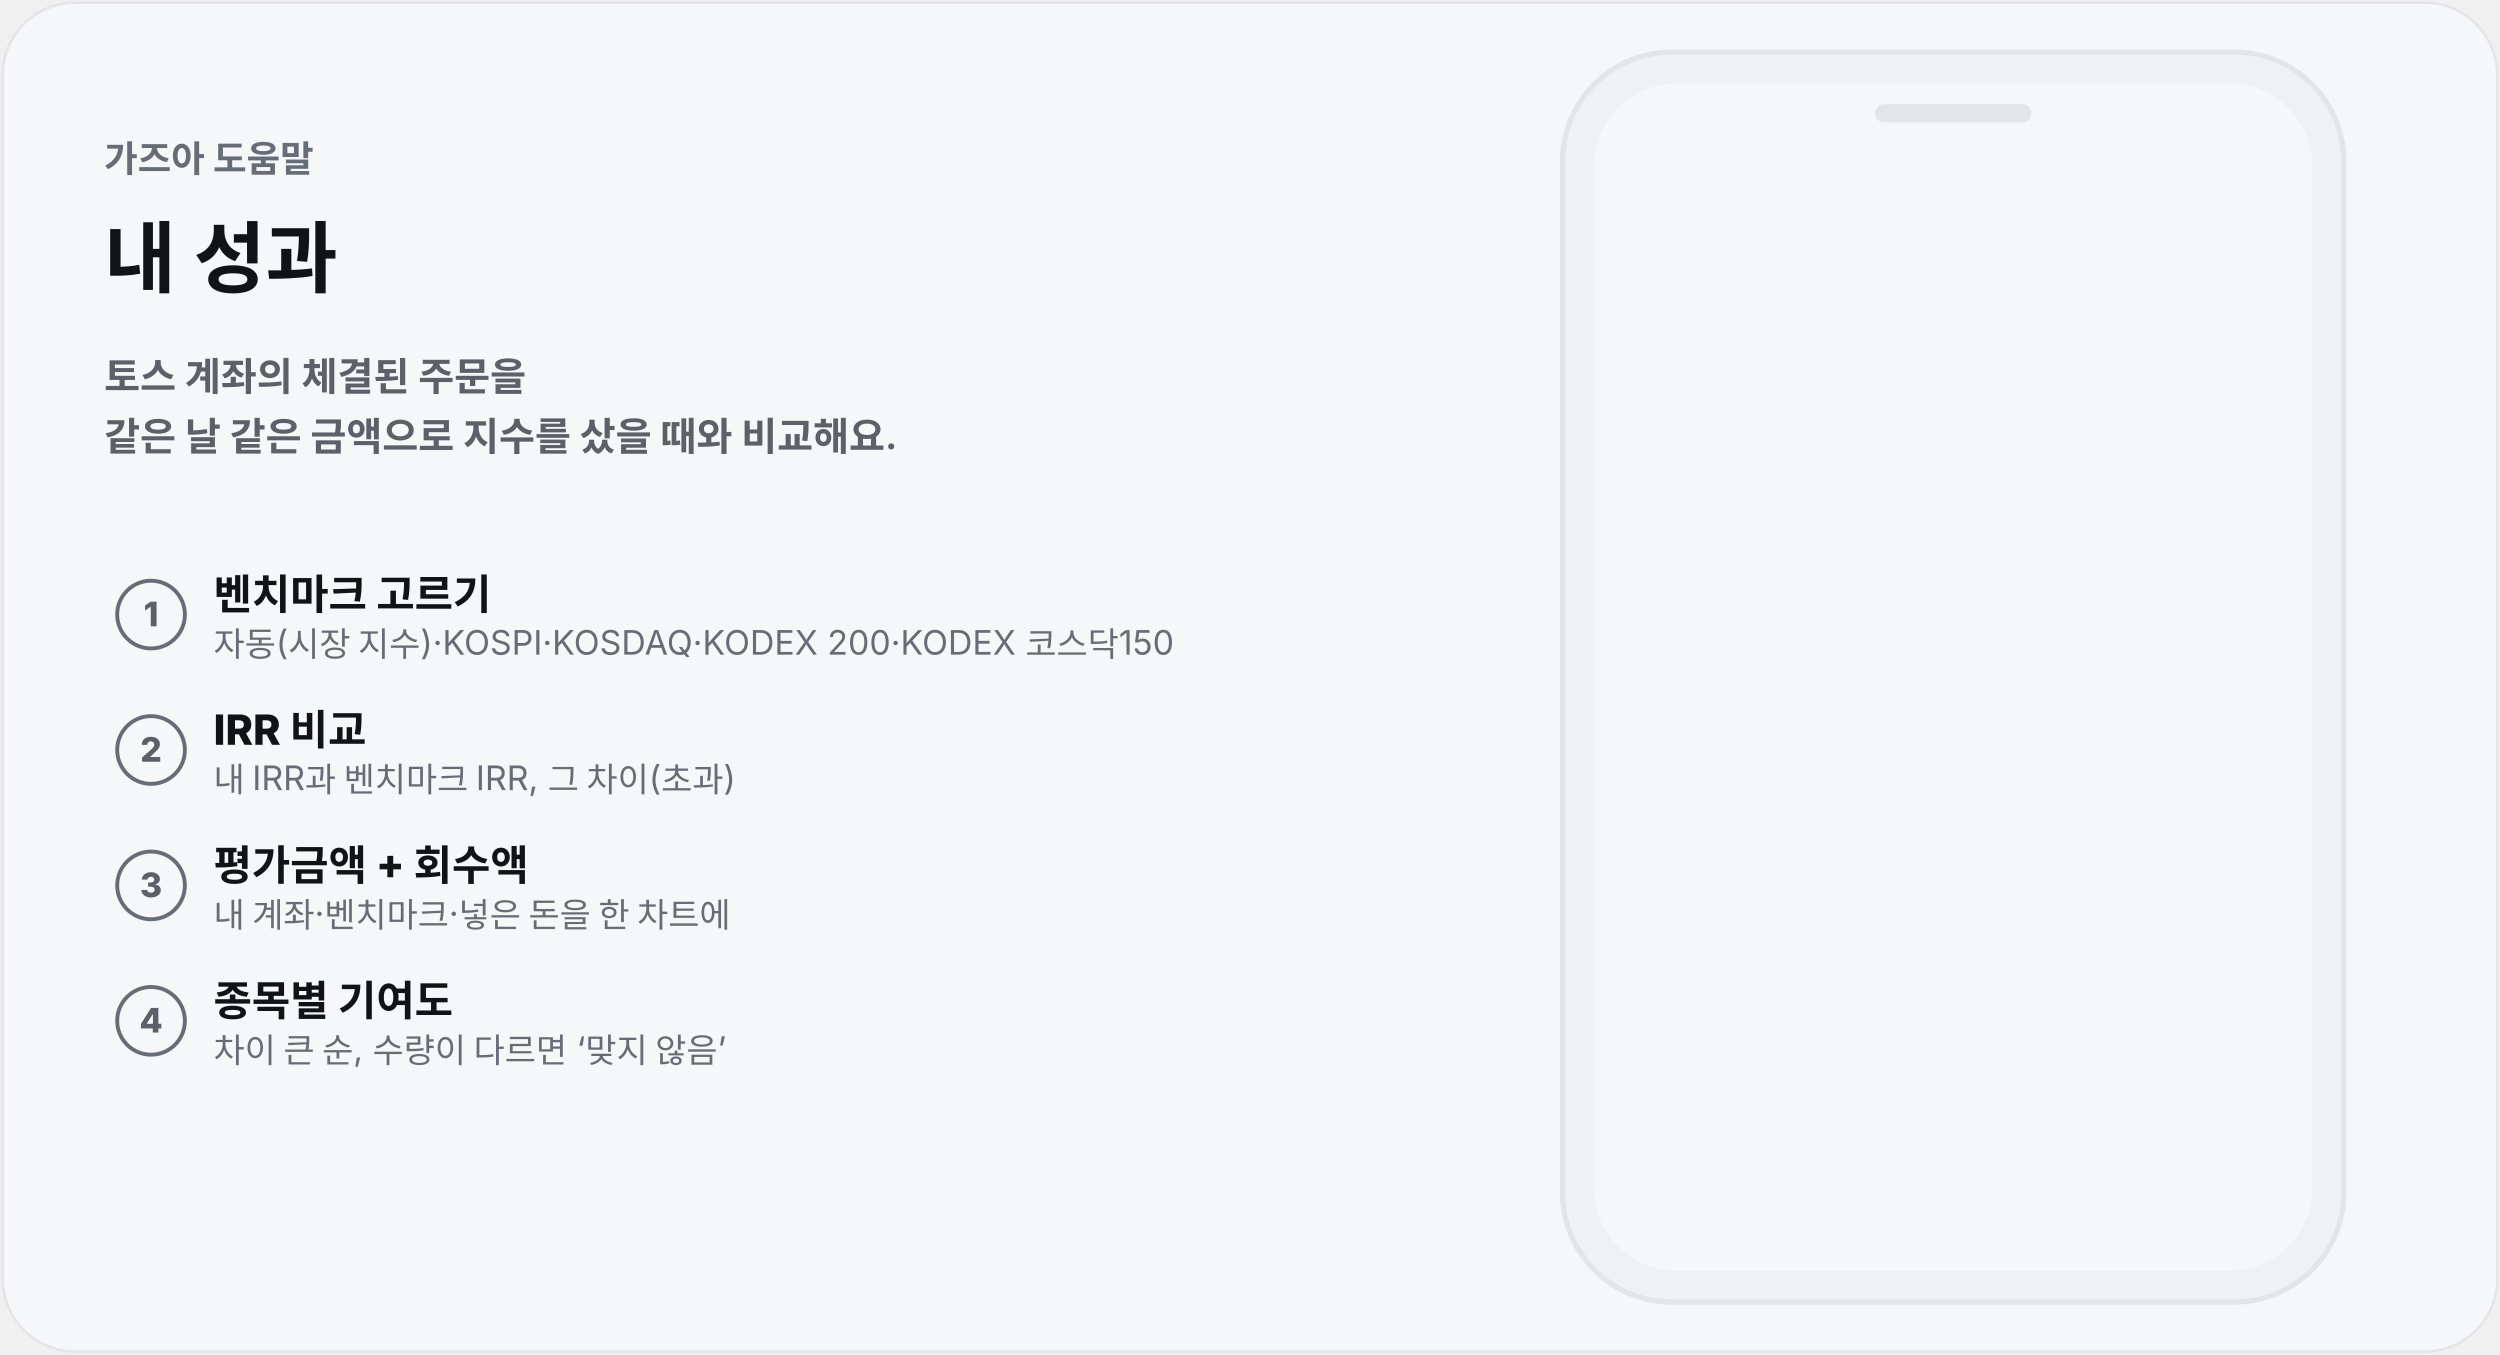
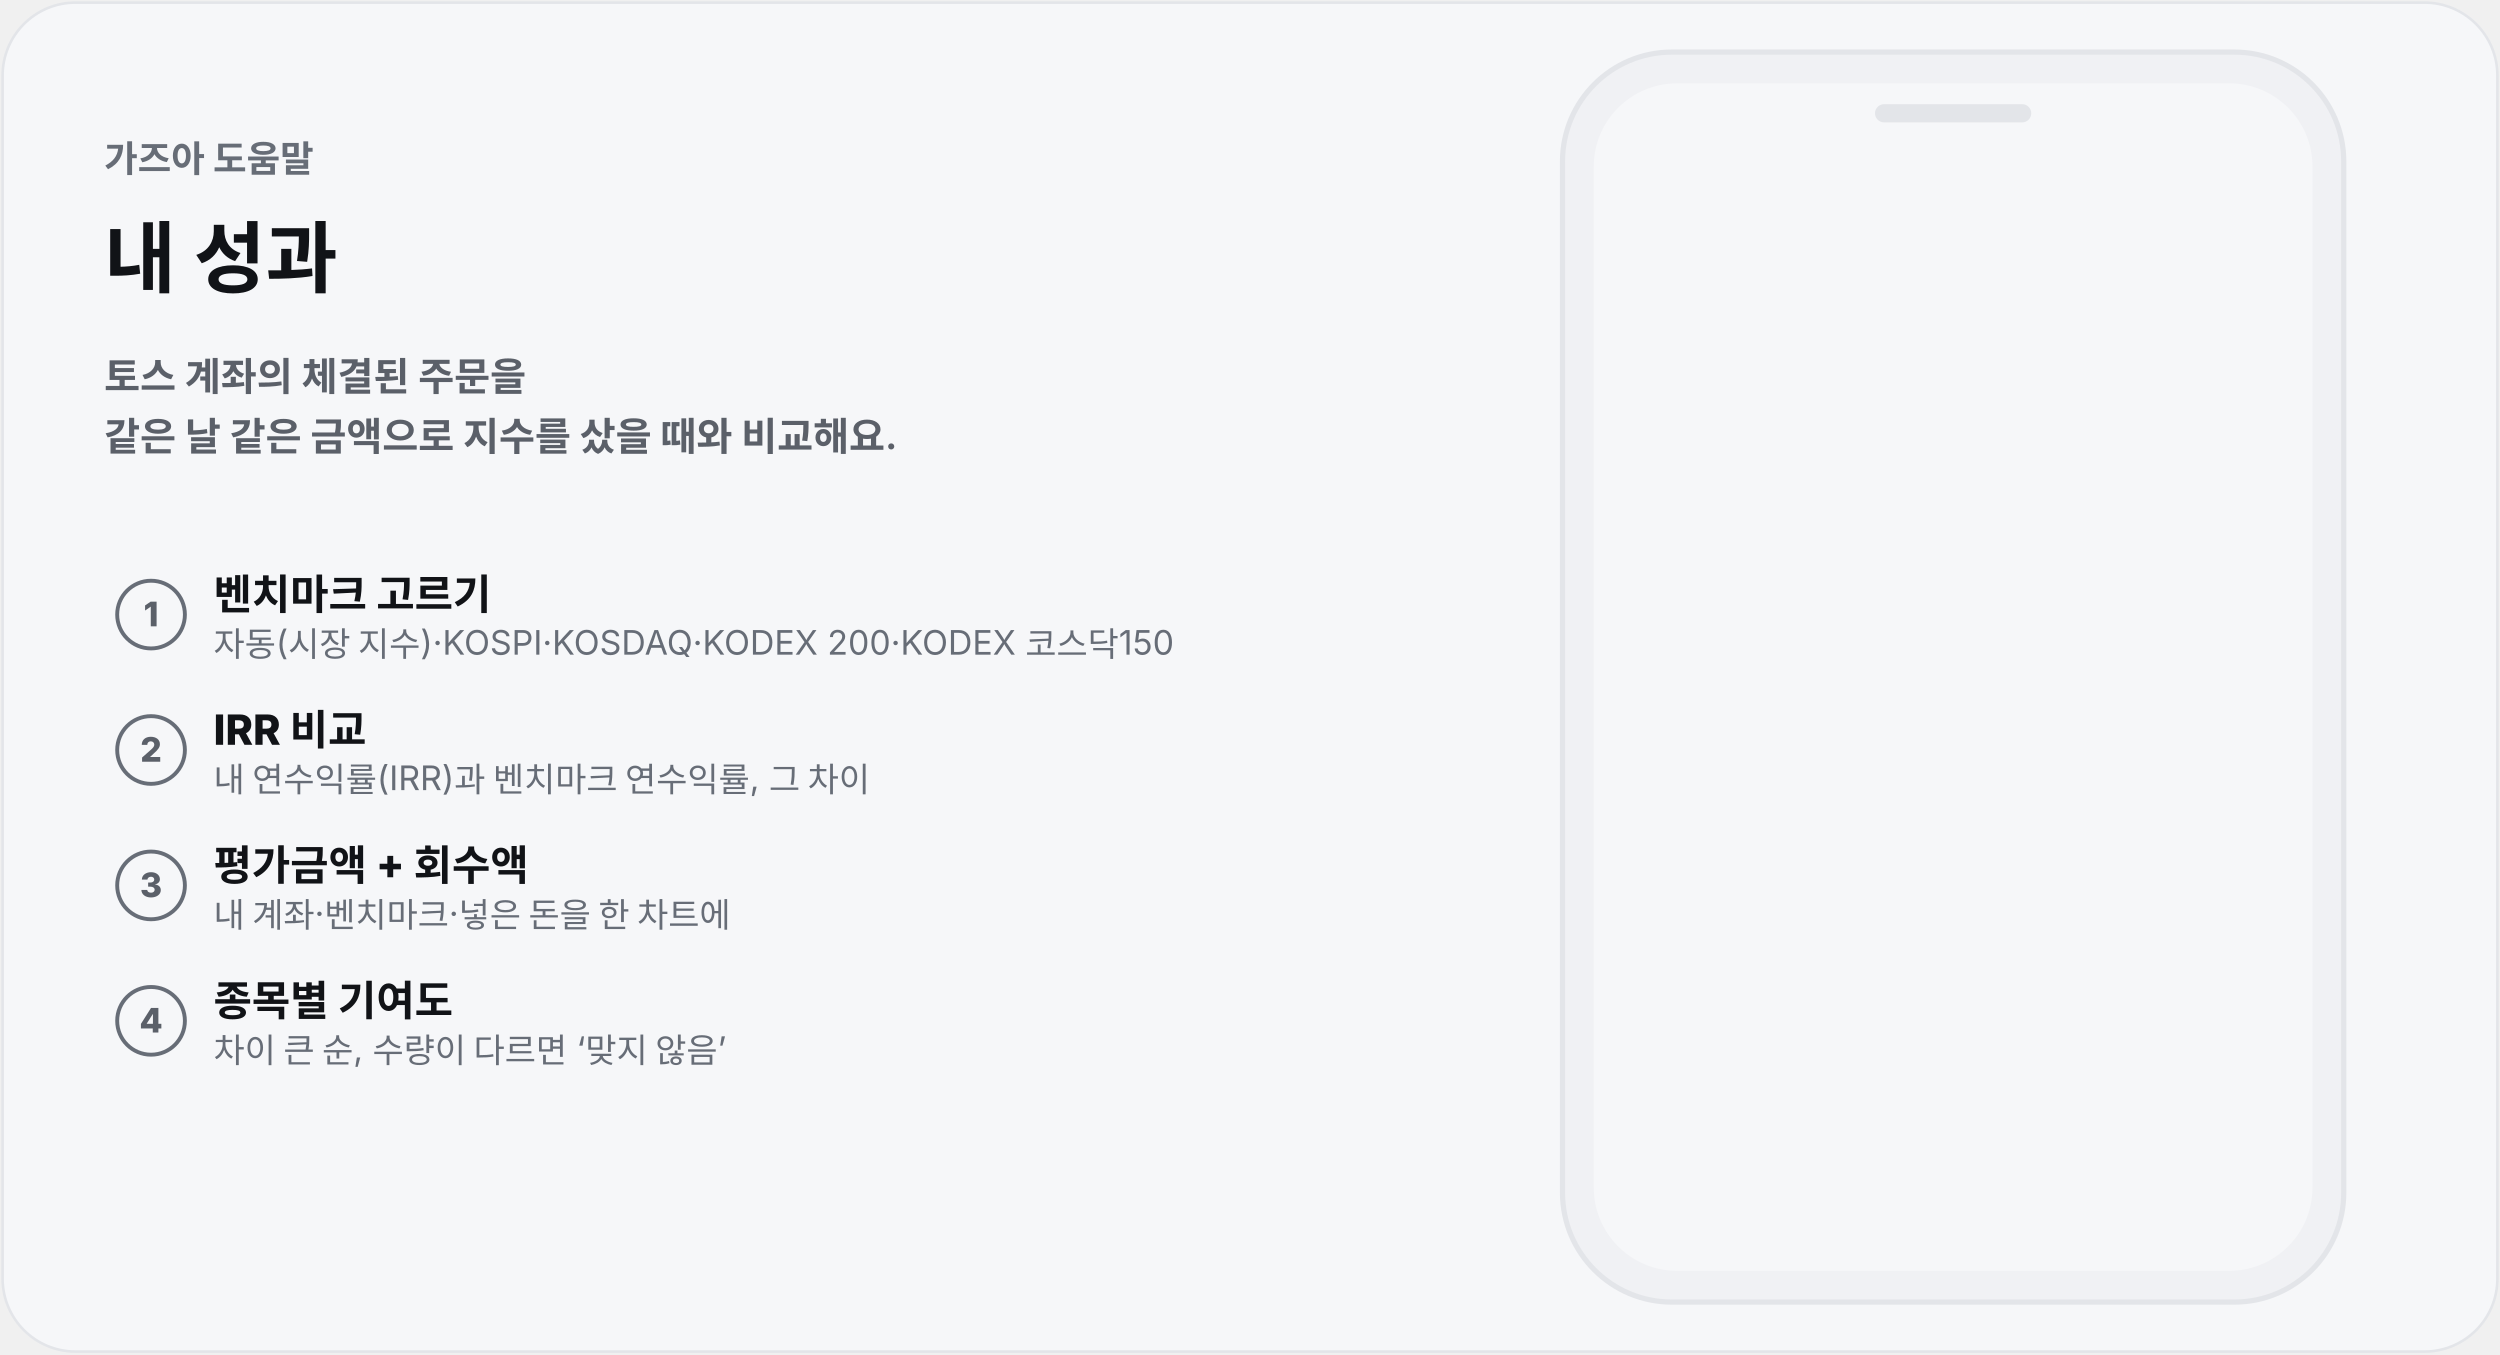
<svg xmlns="http://www.w3.org/2000/svg" width="960" height="520" viewBox="0 0 960 520" role="img" aria-labelledby="motion-title motion-desc">
  <style>
text{font-family:'Pretendard Variable', Pretendard, -apple-system, BlinkMacSystemFont, 'Apple SD Gothic Neo', 'Noto Sans KR', sans-serif}
.sc{opacity:0;animation:scene 15.2s linear infinite backwards}
.rise{transform-box:fill-box;animation:rise 15.2s cubic-bezier(.2,.8,.2,1) infinite backwards}
.pop{transform-box:fill-box;transform-origin:center;animation:pop 15.2s ease-out infinite backwards}
.draw{stroke-dasharray:1;stroke-dashoffset:1;animation:draw 15.2s ease-out infinite backwards}
.fade{opacity:0;animation:fade 15.2s linear infinite backwards}
.tap{transform-box:fill-box;transform-origin:center;opacity:0;animation:tap 15.2s ease-out infinite backwards}
@keyframes scene{0%{opacity:0}2.303%{opacity:1}22.697%{opacity:1}25.000%{opacity:0}100%{opacity:0}}
@keyframes rise{0%{opacity:0;transform:translateY(14px)}2.961%{opacity:1;transform:none}100%{opacity:1;transform:none}}
@keyframes pop{0%{transform:scale(0)}1.974%{transform:scale(1.15)}2.961%{transform:scale(1)}100%{transform:scale(1)}}
@keyframes draw{0%{stroke-dashoffset:1}7.895%{stroke-dashoffset:0}100%{stroke-dashoffset:0}}
@keyframes fade{0%{opacity:0}1.974%{opacity:1}100%{opacity:1}}
@keyframes tap{0%{opacity:0;transform:scale(.4)}0.789%{opacity:1;transform:scale(1)}4.605%{opacity:0;transform:scale(1.9)}100%{opacity:0;transform:scale(1.9)}}
@media (prefers-reduced-motion:reduce){
*{animation:none!important}
.s0{opacity:1}
.rise,.fade{opacity:1;transform:none}
.pop{transform:none}
.draw{stroke-dasharray:none;stroke-dashoffset:0}
}</style>
  <rect x="1" y="1" width="958" height="518" rx="28" fill="#f6f7f9" stroke="#e3e5e9" />
  <text x="40" y="66" font-size="14" font-weight="700" fill="#676d77" text-anchor="start">가즈아 도움말</text>
  <text x="40" y="110" font-size="30" font-weight="800" fill="#111317" text-anchor="start">내 성과</text>
  <text x="40" y="150" font-size="15" font-weight="600" fill="#5b6069" text-anchor="start">토스 계좌의 체결된 주문을</text>
  <text x="40" y="173" font-size="15" font-weight="600" fill="#5b6069" text-anchor="start">같은 날 같은 금액으로 지수를 샀을 때와 비교해요.</text>
  <g>
    <rect class="sc s0" style="animation-delay:0.00s" x="32" y="213" width="540" height="48" rx="14" fill="rgba(91, 71, 224, 0.1)" />
    <circle cx="58" cy="236" r="13" fill="none" stroke="#676d77" stroke-width="1.5" />
    <text x="58" y="240.5" font-size="13" font-weight="800" fill="#5b6069" text-anchor="middle">1</text>
    <g class="sc s0" style="animation-delay:0.00s">
      <circle cx="58" cy="236" r="13" fill="#5b47e0" />
      <text x="58" y="240.5" font-size="13" font-weight="800" fill="#ffffff" text-anchor="middle">1</text>
    </g>
    <text x="82" y="234" font-size="16" font-weight="800" fill="#111317" text-anchor="start">벤치마크 고르기</text>
    <text x="82" y="252" font-size="13" font-weight="400" fill="#676d77" text-anchor="start">자동(시장 지수)·KOSPI·KOSDAQ·KODEX 200·KODEX 코스닥150</text>
  </g>
  <g>
    <rect class="sc s1" style="animation-delay:3.80s" x="32" y="265" width="540" height="48" rx="14" fill="rgba(91, 71, 224, 0.1)" />
    <circle cx="58" cy="288" r="13" fill="none" stroke="#676d77" stroke-width="1.5" />
    <text x="58" y="292.5" font-size="13" font-weight="800" fill="#5b6069" text-anchor="middle">2</text>
    <g class="sc s1" style="animation-delay:3.80s">
      <circle cx="58" cy="288" r="13" fill="#5b47e0" />
      <text x="58" y="292.5" font-size="13" font-weight="800" fill="#ffffff" text-anchor="middle">2</text>
    </g>
    <text x="82" y="286" font-size="16" font-weight="800" fill="#111317" text-anchor="start">IRR 비교</text>
-     <text x="82" y="304" font-size="13" font-weight="400" fill="#676d77" text-anchor="start">내 IRR과 벤치마크 IRR, 그 차이(초과)</text>
+     <text x="82" y="304" font-size="13" font-weight="400" fill="#676d77" text-anchor="start">내 연수익률(IRR)과 벤치마크 연수익률, 그 차이</text>
  </g>
  <g>
    <rect class="sc s2" style="animation-delay:7.60s" x="32" y="317" width="540" height="48" rx="14" fill="rgba(91, 71, 224, 0.1)" />
    <circle cx="58" cy="340" r="13" fill="none" stroke="#676d77" stroke-width="1.5" />
    <text x="58" y="344.5" font-size="13" font-weight="800" fill="#5b6069" text-anchor="middle">3</text>
    <g class="sc s2" style="animation-delay:7.60s">
      <circle cx="58" cy="340" r="13" fill="#5b47e0" />
      <text x="58" y="344.5" font-size="13" font-weight="800" fill="#ffffff" text-anchor="middle">3</text>
    </g>
    <text x="82" y="338" font-size="16" font-weight="800" fill="#111317" text-anchor="start">평가금액 + 회수액</text>
    <text x="82" y="356" font-size="13" font-weight="400" fill="#676d77" text-anchor="start">내 계좌·벤치마크·넣은 돈을 한 차트에</text>
  </g>
  <g>
    <rect class="sc s3" style="animation-delay:11.40s" x="32" y="369" width="540" height="48" rx="14" fill="rgba(91, 71, 224, 0.1)" />
    <circle cx="58" cy="392" r="13" fill="none" stroke="#676d77" stroke-width="1.5" />
    <text x="58" y="396.5" font-size="13" font-weight="800" fill="#5b6069" text-anchor="middle">4</text>
    <g class="sc s3" style="animation-delay:11.40s">
      <circle cx="58" cy="392" r="13" fill="#5b47e0" />
      <text x="58" y="396.5" font-size="13" font-weight="800" fill="#ffffff" text-anchor="middle">4</text>
    </g>
    <text x="82" y="390" font-size="16" font-weight="800" fill="#111317" text-anchor="start">종목별 기여도</text>
    <text x="82" y="408" font-size="13" font-weight="400" fill="#676d77" text-anchor="start">차이 큰 순, 수량이 다르면 ‘맞지 않음’</text>
  </g>
  <rect x="600" y="20" width="300" height="480" rx="42" fill="#f0f1f4" stroke="#e3e5e9" stroke-width="2" />
  <rect x="612" y="32" width="276" height="456" rx="32" fill="#f6f7f9" />
  <rect x="720" y="40" width="60" height="7" rx="3.5" fill="#e3e5e9" />
  <clipPath id="screen">
    <rect x="612" y="32" width="276" height="456" rx="32" />
  </clipPath>
  <g clip-path="url(#screen)">
    <g class="sc s0" style="animation-delay:0.00s">
      <text x="628" y="78" font-size="20" font-weight="600" fill="#5b6069" text-anchor="start">‹</text>
      <text x="646" y="78" font-size="17" font-weight="800" fill="#111317" text-anchor="start">내 성과</text>
      <rect x="778" y="56" width="32" height="32" rx="10" fill="#f0f1f4" />
      <rect x="786" y="66" width="16" height="12" rx="3" fill="none" stroke="#111317" stroke-width="1.6" />
      <path d="M791 66 v-2.5 h6 v2.5 M789 74 l3 -3 2 2 3 -3" fill="none" stroke="#111317" stroke-width="1.6" stroke-linejoin="round" />
      <path d="M824 64 v16 h16 M827 75 l4 -5 3 3 5 -6" fill="none" stroke="#111317" stroke-width="1.6" stroke-linejoin="round" stroke-linecap="round" />
      <circle cx="870" cy="72" r="3" fill="none" stroke="#111317" stroke-width="1.6" />
      <circle cx="870" cy="72" r="7.5" fill="none" stroke="#111317" stroke-width="1.6" stroke-dasharray="3.2 2.7" />
      <g class="rise" style="animation-delay:0.10s">
        <text x="626" y="106" font-size="11" font-weight="700" fill="#676d77" text-anchor="start">벤치마크</text>
        <text x="758" y="106" font-size="11" font-weight="700" fill="#676d77" text-anchor="start">기간</text>
        <rect x="626" y="114" width="124" height="34" rx="10" fill="#ffffff" stroke="#e3e5e9" />
        <text x="638" y="136" font-size="12.5" font-weight="600" fill="#111317" text-anchor="start">자동(시장 지수)</text>
        <text x="738" y="136" font-size="13" font-weight="400" fill="#5b6069" text-anchor="end">⌄</text>
        <rect x="758" y="114" width="116" height="34" rx="10" fill="#ffffff" stroke="#e3e5e9" />
        <text x="770" y="136" font-size="12.5" font-weight="600" fill="#111317" text-anchor="start">전체</text>
        <text x="862" y="136" font-size="13" font-weight="400" fill="#5b6069" text-anchor="end">⌄</text>
      </g>
      <g class="rise" style="animation-delay:0.40s">
        <rect x="626" y="154" width="180" height="168" rx="12" fill="#ffffff" stroke="#e3e5e9" />
        <text x="640" y="178" font-size="12.5" font-weight="500" fill="#111317" text-anchor="start">자동(시장 지수)</text>
        <text x="640" y="210" font-size="12.5" font-weight="500" fill="#111317" text-anchor="start">KOSPI</text>
        <text x="640" y="242" font-size="12.5" font-weight="500" fill="#111317" text-anchor="start">KOSDAQ</text>
        <rect x="630" y="254" width="172" height="30" rx="8" fill="rgba(91, 71, 224, 0.1)" />
        <text x="640" y="274" font-size="12.5" font-weight="800" fill="#5b47e0" text-anchor="start">KODEX 200</text>
        <text x="640" y="306" font-size="12.5" font-weight="500" fill="#111317" text-anchor="start">KODEX 코스닥150</text>
      </g>
      <circle class="tap" style="animation-delay:0.20s" cx="686" cy="131" r="16" fill="#111317" fill-opacity=".22" stroke="#111317" stroke-opacity=".5" stroke-width="2" />
      <circle class="tap" style="animation-delay:2.20s" cx="686" cy="269" r="16" fill="#111317" fill-opacity=".22" stroke="#111317" stroke-opacity=".5" stroke-width="2" />
    </g>
    <g class="sc s1" style="animation-delay:3.80s">
      <text x="628" y="78" font-size="20" font-weight="600" fill="#5b6069" text-anchor="start">‹</text>
      <text x="646" y="78" font-size="17" font-weight="800" fill="#111317" text-anchor="start">내 성과</text>
      <rect x="778" y="56" width="32" height="32" rx="10" fill="#f0f1f4" />
      <rect x="786" y="66" width="16" height="12" rx="3" fill="none" stroke="#111317" stroke-width="1.6" />
      <path d="M791 66 v-2.5 h6 v2.5 M789 74 l3 -3 2 2 3 -3" fill="none" stroke="#111317" stroke-width="1.6" stroke-linejoin="round" />
      <path d="M824 64 v16 h16 M827 75 l4 -5 3 3 5 -6" fill="none" stroke="#111317" stroke-width="1.6" stroke-linejoin="round" stroke-linecap="round" />
      <circle cx="870" cy="72" r="3" fill="none" stroke="#111317" stroke-width="1.6" />
      <circle cx="870" cy="72" r="7.5" fill="none" stroke="#111317" stroke-width="1.6" stroke-dasharray="3.2 2.7" />
      <g class="rise" style="animation-delay:3.85s">
        <rect x="626" y="114" width="124" height="34" rx="10" fill="#ffffff" stroke="#e3e5e9" />
        <text x="638" y="136" font-size="12.5" font-weight="600" fill="#111317" text-anchor="start">KODEX 200</text>
        <text x="738" y="136" font-size="13" font-weight="400" fill="#5b6069" text-anchor="end">⌄</text>
        <rect x="758" y="114" width="116" height="34" rx="10" fill="#ffffff" stroke="#e3e5e9" />
        <text x="770" y="136" font-size="12.5" font-weight="600" fill="#111317" text-anchor="start">전체</text>
        <text x="862" y="136" font-size="13" font-weight="400" fill="#5b6069" text-anchor="end">⌄</text>
      </g>
      <g class="rise" style="animation-delay:3.95s">
        <rect x="626" y="160" width="73" height="15" rx="4" fill="rgba(91, 71, 224, 0.1)" />
        <text x="662.5" y="171" font-size="9.5" font-weight="800" fill="#5b47e0" text-anchor="middle">데모 계좌예요</text>
        <text x="704" y="171" font-size="10.5" font-weight="400" fill="#676d77" text-anchor="start">2025.02.13 ~ 2026.10.23</text>
      </g>
      <g class="rise" style="animation-delay:4.10s">
        <rect x="626" y="184" width="80" height="76" rx="14" fill="#ffffff" stroke="#e3e5e9" />
        <text x="636" y="202" font-size="10.5" font-weight="400" fill="#676d77" text-anchor="start">내 IRR</text>
        <text x="636" y="226" font-size="18" font-weight="800" fill="#1d5fd6" text-anchor="start">−4.2%</text>
        <text x="636" y="243" font-size="10" font-weight="400" fill="#676d77" text-anchor="start">−205,565원</text>
      </g>
      <g class="rise" style="animation-delay:4.25s">
        <rect x="710" y="184" width="80" height="76" rx="14" fill="#ffffff" stroke="#e3e5e9" />
        <text x="720" y="202" font-size="10.5" font-weight="400" fill="#676d77" text-anchor="start">KODEX 200</text>
        <text x="720" y="226" font-size="18" font-weight="800" fill="#1d5fd6" text-anchor="start">−13.3%</text>
        <text x="720" y="243" font-size="10" font-weight="400" fill="#676d77" text-anchor="start">−646,387원</text>
      </g>
      <g class="rise" style="animation-delay:4.40s">
        <rect x="794" y="184" width="80" height="76" rx="14" fill="#ffffff" stroke="#e3e5e9" />
        <text x="804" y="202" font-size="10.5" font-weight="400" fill="#676d77" text-anchor="start">초과</text>
        <text x="804" y="226" font-size="18" font-weight="800" fill="#d4202f" text-anchor="start">+9.1%p</text>
        <text x="804" y="243" font-size="10" font-weight="400" fill="#676d77" text-anchor="start">+440,822원</text>
      </g>
      <g class="rise" style="animation-delay:4.70s">
        <rect x="626" y="278" width="248" height="110" rx="14" fill="#ffffff" stroke="#e3e5e9" />
        <text x="638" y="302" font-size="11.5" font-weight="400" fill="#5b6069" text-anchor="start">IRR은 넣은 돈의 시점과 크기를</text>
        <text x="638" y="320" font-size="11.5" font-weight="400" fill="#5b6069" text-anchor="start">함께 본 연 수익률(금액가중)이에요.</text>
        <text x="638" y="346" font-size="11.5" font-weight="400" fill="#5b6069" text-anchor="start">같은 날 같은 금액으로 벤치마크를</text>
        <text x="638" y="364" font-size="11.5" font-weight="400" fill="#5b6069" text-anchor="start">샀다고 치고 똑같이 계산해요.</text>
      </g>
    </g>
    <g class="sc s2" style="animation-delay:7.60s">
      <text x="628" y="78" font-size="20" font-weight="600" fill="#5b6069" text-anchor="start">‹</text>
      <text x="646" y="78" font-size="17" font-weight="800" fill="#111317" text-anchor="start">내 성과</text>
      <rect x="778" y="56" width="32" height="32" rx="10" fill="#f0f1f4" />
      <rect x="786" y="66" width="16" height="12" rx="3" fill="none" stroke="#111317" stroke-width="1.6" />
      <path d="M791 66 v-2.5 h6 v2.5 M789 74 l3 -3 2 2 3 -3" fill="none" stroke="#111317" stroke-width="1.6" stroke-linejoin="round" />
      <path d="M824 64 v16 h16 M827 75 l4 -5 3 3 5 -6" fill="none" stroke="#111317" stroke-width="1.6" stroke-linejoin="round" stroke-linecap="round" />
      <circle cx="870" cy="72" r="3" fill="none" stroke="#111317" stroke-width="1.6" />
      <circle cx="870" cy="72" r="7.5" fill="none" stroke="#111317" stroke-width="1.6" stroke-dasharray="3.2 2.7" />
      <g class="rise" style="animation-delay:7.70s">
        <text x="626" y="112" font-size="14" font-weight="800" fill="#111317" text-anchor="start">평가금액 + 회수액</text>
      </g>
      <g class="rise" style="animation-delay:7.80s">
        <text x="626" y="134" font-size="10.5" font-weight="400" fill="#676d77" text-anchor="start">2026.10.23</text>
        <path d="M626 148 h14" stroke="#5b47e0" stroke-width="2.5" />
        <text x="644" y="152" font-size="10" font-weight="400" fill="#5b6069" text-anchor="start">내 계좌 515만</text>
        <path d="M722 148 h14" stroke="#676d77" stroke-width="2.5" />
        <text x="740" y="152" font-size="10" font-weight="400" fill="#5b6069" text-anchor="start">KODEX 200 471만</text>
        <path d="M626 164 h14" stroke="#5b6069" stroke-width="2.5" stroke-dasharray="3 3" />
        <text x="644" y="168" font-size="10" font-weight="400" fill="#5b6069" text-anchor="start">넣은 돈 536만</text>
      </g>
      <path d="M626 232.0 H844" stroke="#e3e5e9" stroke-width="1" />
      <path d="M626 282.0 H844" stroke="#e3e5e9" stroke-width="1" />
      <path d="M626 332.0 H844" stroke="#e3e5e9" stroke-width="1" />
      <path class="fade" style="animation-delay:8.10s" d="M626.0 367.0 L629.2 367.0 L632.3 367.0 L635.5 367.0 L638.6 367.0 L641.8 367.0 L645.0 367.0 L648.1 367.0 L651.3 367.0 L654.4 367.0 L657.6 367.0 L660.8 367.0 L663.9 332.0 L667.1 332.0 L670.2 332.0 L673.4 332.0 L676.6 332.0 L679.7 332.0 L682.9 332.0 L686.0 332.0 L689.2 332.0 L692.3 332.0 L695.5 332.0 L698.7 332.0 L701.8 297.0 L705.0 297.0 L708.1 297.0 L711.3 297.0 L714.5 297.0 L717.6 297.0 L720.8 297.0 L723.9 297.0 L727.1 297.0 L730.3 297.0 L733.4 297.0 L736.6 297.0 L739.7 262.0 L742.9 262.0 L746.1 262.0 L749.2 262.0 L752.4 262.0 L755.5 262.0 L758.7 262.0 L761.9 262.0 L765.0 262.0 L768.2 262.0 L771.3 262.0 L774.5 262.0 L777.7 227.0 L780.8 227.0 L784.0 227.0 L787.1 227.0 L790.3 227.0 L793.4 227.0 L796.6 227.0 L799.8 227.0 L802.9 227.0 L806.1 227.0 L809.2 227.0 L812.4 227.0 L815.6 192.0 L818.7 192.0 L821.9 192.0 L825.0 192.0 L828.2 192.0 L831.4 192.0 L834.5 192.0 L837.7 192.0 L840.8 192.0 L844.0 192.0" fill="none" stroke="#5b6069" stroke-width="1.4" stroke-linejoin="round" stroke-linecap="round" stroke-dasharray="3 3" />
      <path class="draw" style="animation-delay:8.10s" pathLength="1" d="M626.0 375.8 L629.2 374.6 L632.3 376.7 L635.5 377.4 L638.6 377.5 L641.8 375.8 L645.0 377.3 L648.1 377.8 L651.3 379.0 L654.4 382.0 L657.6 380.4 L660.8 380.8 L663.9 344.6 L667.1 341.9 L670.2 342.9 L673.4 342.4 L676.6 344.8 L679.7 342.2 L682.9 340.5 L686.0 341.1 L689.2 342.8 L692.3 345.4 L695.5 345.4 L698.7 348.1 L701.8 314.9 L705.0 313.9 L708.1 311.5 L711.3 310.7 L714.5 310.2 L717.6 311.1 L720.8 312.5 L723.9 311.0 L727.1 310.1 L730.3 312.5 L733.4 314.0 L736.6 316.2 L739.7 279.3 L742.9 278.1 L746.1 277.9 L749.2 275.8 L752.4 275.9 L755.5 275.4 L758.7 275.0 L761.9 275.8 L765.0 278.3 L768.2 277.1 L771.3 276.8 L774.5 278.4 L777.7 244.5 L780.8 246.3 L784.0 244.5 L787.1 247.1 L790.3 246.9 L793.4 248.0 L796.6 246.0 L799.8 248.2 L802.9 250.0 L806.1 248.4 L809.2 250.3 L812.4 250.4 L815.6 216.7 L818.7 214.6 L821.9 212.5 L825.0 215.5 L828.2 217.2 L831.4 216.6 L834.5 216.0 L837.7 214.4 L840.8 215.1 L844.0 215.1" fill="none" stroke="#676d77" stroke-width="1.6" stroke-linejoin="round" stroke-linecap="round" />
      <path class="draw" style="animation-delay:8.10s" pathLength="1" d="M626.0 375.8 L629.2 373.3 L632.3 375.1 L635.5 375.4 L638.6 372.4 L641.8 373.2 L645.0 374.6 L648.1 375.2 L651.3 376.4 L654.4 376.2 L657.6 373.9 L660.8 375.9 L663.9 340.2 L667.1 341.8 L670.2 340.2 L673.4 337.2 L676.6 335.2 L679.7 336.3 L682.9 336.6 L686.0 336.1 L689.2 338.4 L692.3 335.6 L695.5 335.7 L698.7 333.8 L701.8 296.9 L705.0 298.6 L708.1 297.9 L711.3 297.6 L714.5 297.0 L717.6 297.1 L720.8 299.1 L723.9 298.9 L727.1 300.2 L730.3 297.2 L733.4 297.5 L736.6 300.0 L739.7 266.1 L742.9 262.8 L746.1 265.1 L749.2 265.1 L752.4 266.1 L755.5 265.2 L758.7 265.2 L761.9 264.6 L765.0 267.0 L768.2 265.8 L771.3 263.3 L774.5 264.6 L777.7 227.3 L780.8 225.1 L784.0 223.6 L787.1 225.7 L790.3 223.7 L793.4 222.7 L796.6 222.7 L799.8 222.0 L802.9 219.8 L806.1 216.9 L809.2 216.1 L812.4 215.1 L815.6 182.0 L818.7 182.1 L821.9 183.2 L825.0 184.9 L828.2 184.5 L831.4 185.9 L834.5 187.3 L837.7 187.3 L840.8 189.2 L844.0 189.4" fill="none" stroke="#5b47e0" stroke-width="2.4" stroke-linejoin="round" stroke-linecap="round" />
      <g class="rise" style="animation-delay:9.40s">
        <text x="626" y="406" font-size="12" font-weight="700" fill="#5b6069" text-anchor="start">표 보기</text>
      </g>
    </g>
    <g class="sc s3" style="animation-delay:11.40s">
      <text x="628" y="78" font-size="20" font-weight="600" fill="#5b6069" text-anchor="start">‹</text>
      <text x="646" y="78" font-size="17" font-weight="800" fill="#111317" text-anchor="start">내 성과</text>
      <rect x="778" y="56" width="32" height="32" rx="10" fill="#f0f1f4" />
      <rect x="786" y="66" width="16" height="12" rx="3" fill="none" stroke="#111317" stroke-width="1.6" />
      <path d="M791 66 v-2.5 h6 v2.5 M789 74 l3 -3 2 2 3 -3" fill="none" stroke="#111317" stroke-width="1.6" stroke-linejoin="round" />
      <path d="M824 64 v16 h16 M827 75 l4 -5 3 3 5 -6" fill="none" stroke="#111317" stroke-width="1.6" stroke-linejoin="round" stroke-linecap="round" />
      <circle cx="870" cy="72" r="3" fill="none" stroke="#111317" stroke-width="1.6" />
      <circle cx="870" cy="72" r="7.5" fill="none" stroke="#111317" stroke-width="1.6" stroke-dasharray="3.2 2.7" />
      <g class="rise" style="animation-delay:11.50s">
        <text x="626" y="112" font-size="14" font-weight="800" fill="#111317" text-anchor="start">종목별 기여도</text>
      </g>
      <g class="rise" style="animation-delay:11.55s">
        <text x="626" y="138" font-size="11" font-weight="700" fill="#676d77" text-anchor="start">종목</text>
        <text x="804" y="138" font-size="11" font-weight="700" fill="#676d77" text-anchor="start">차이</text>
        <text x="874" y="138" font-size="11" font-weight="700" fill="#676d77" text-anchor="end">수량</text>
      </g>
      <g class="rise" style="animation-delay:11.70s">
        <path d="M626 146 H874" stroke="#e3e5e9" />
        <text x="626" y="164" font-size="13" font-weight="700" fill="#111317" text-anchor="start">DB하이텍</text>
        <text x="824" y="164" font-size="12" font-weight="800" fill="#d4202f" text-anchor="end">+160,097원</text>
        <text x="874" y="164" font-size="11" font-weight="500" fill="#676d77" text-anchor="end">맞음</text>
      </g>
      <g class="rise" style="animation-delay:11.82s">
        <path d="M626 182 H874" stroke="#e3e5e9" />
        <text x="626" y="200" font-size="13" font-weight="700" fill="#111317" text-anchor="start">SK하이닉스</text>
        <text x="824" y="200" font-size="12" font-weight="800" fill="#d4202f" text-anchor="end">+108,248원</text>
        <text x="874" y="200" font-size="11" font-weight="500" fill="#676d77" text-anchor="end">맞음</text>
      </g>
      <g class="rise" style="animation-delay:11.94s">
        <path d="M626 218 H874" stroke="#e3e5e9" />
        <text x="626" y="236" font-size="13" font-weight="700" fill="#111317" text-anchor="start">삼성전자</text>
        <text x="824" y="236" font-size="12" font-weight="800" fill="#d4202f" text-anchor="end">+97,089원</text>
        <text x="874" y="236" font-size="11" font-weight="500" fill="#676d77" text-anchor="end">맞음</text>
      </g>
      <g class="rise" style="animation-delay:12.06s">
        <path d="M626 254 H874" stroke="#e3e5e9" />
        <text x="626" y="272" font-size="13" font-weight="700" fill="#111317" text-anchor="start">한미반도체</text>
        <text x="824" y="272" font-size="12" font-weight="800" fill="#d4202f" text-anchor="end">+75,388원</text>
        <text x="874" y="272" font-size="11" font-weight="800" fill="#855600" text-anchor="end">맞지 않음</text>
      </g>
      <g class="rise" style="animation-delay:12.40s">
        <rect x="626" y="316" width="248" height="70" rx="14" fill="#f0f1f4" stroke="#e3e5e9" />
        <text x="638" y="338" font-size="11.5" font-weight="800" fill="#855600" text-anchor="start">수량이 맞지 않는 종목</text>
        <text x="638" y="356" font-size="11" font-weight="400" fill="#5b6069" text-anchor="start">한미반도체: 주문 합계 7주, 보유 8주</text>
        <text x="638" y="373" font-size="10.5" font-weight="400" fill="#676d77" text-anchor="start">입고했거나 시간외 종가로 샀을 수 있어요</text>
      </g>
    </g>
  </g>
</svg>
